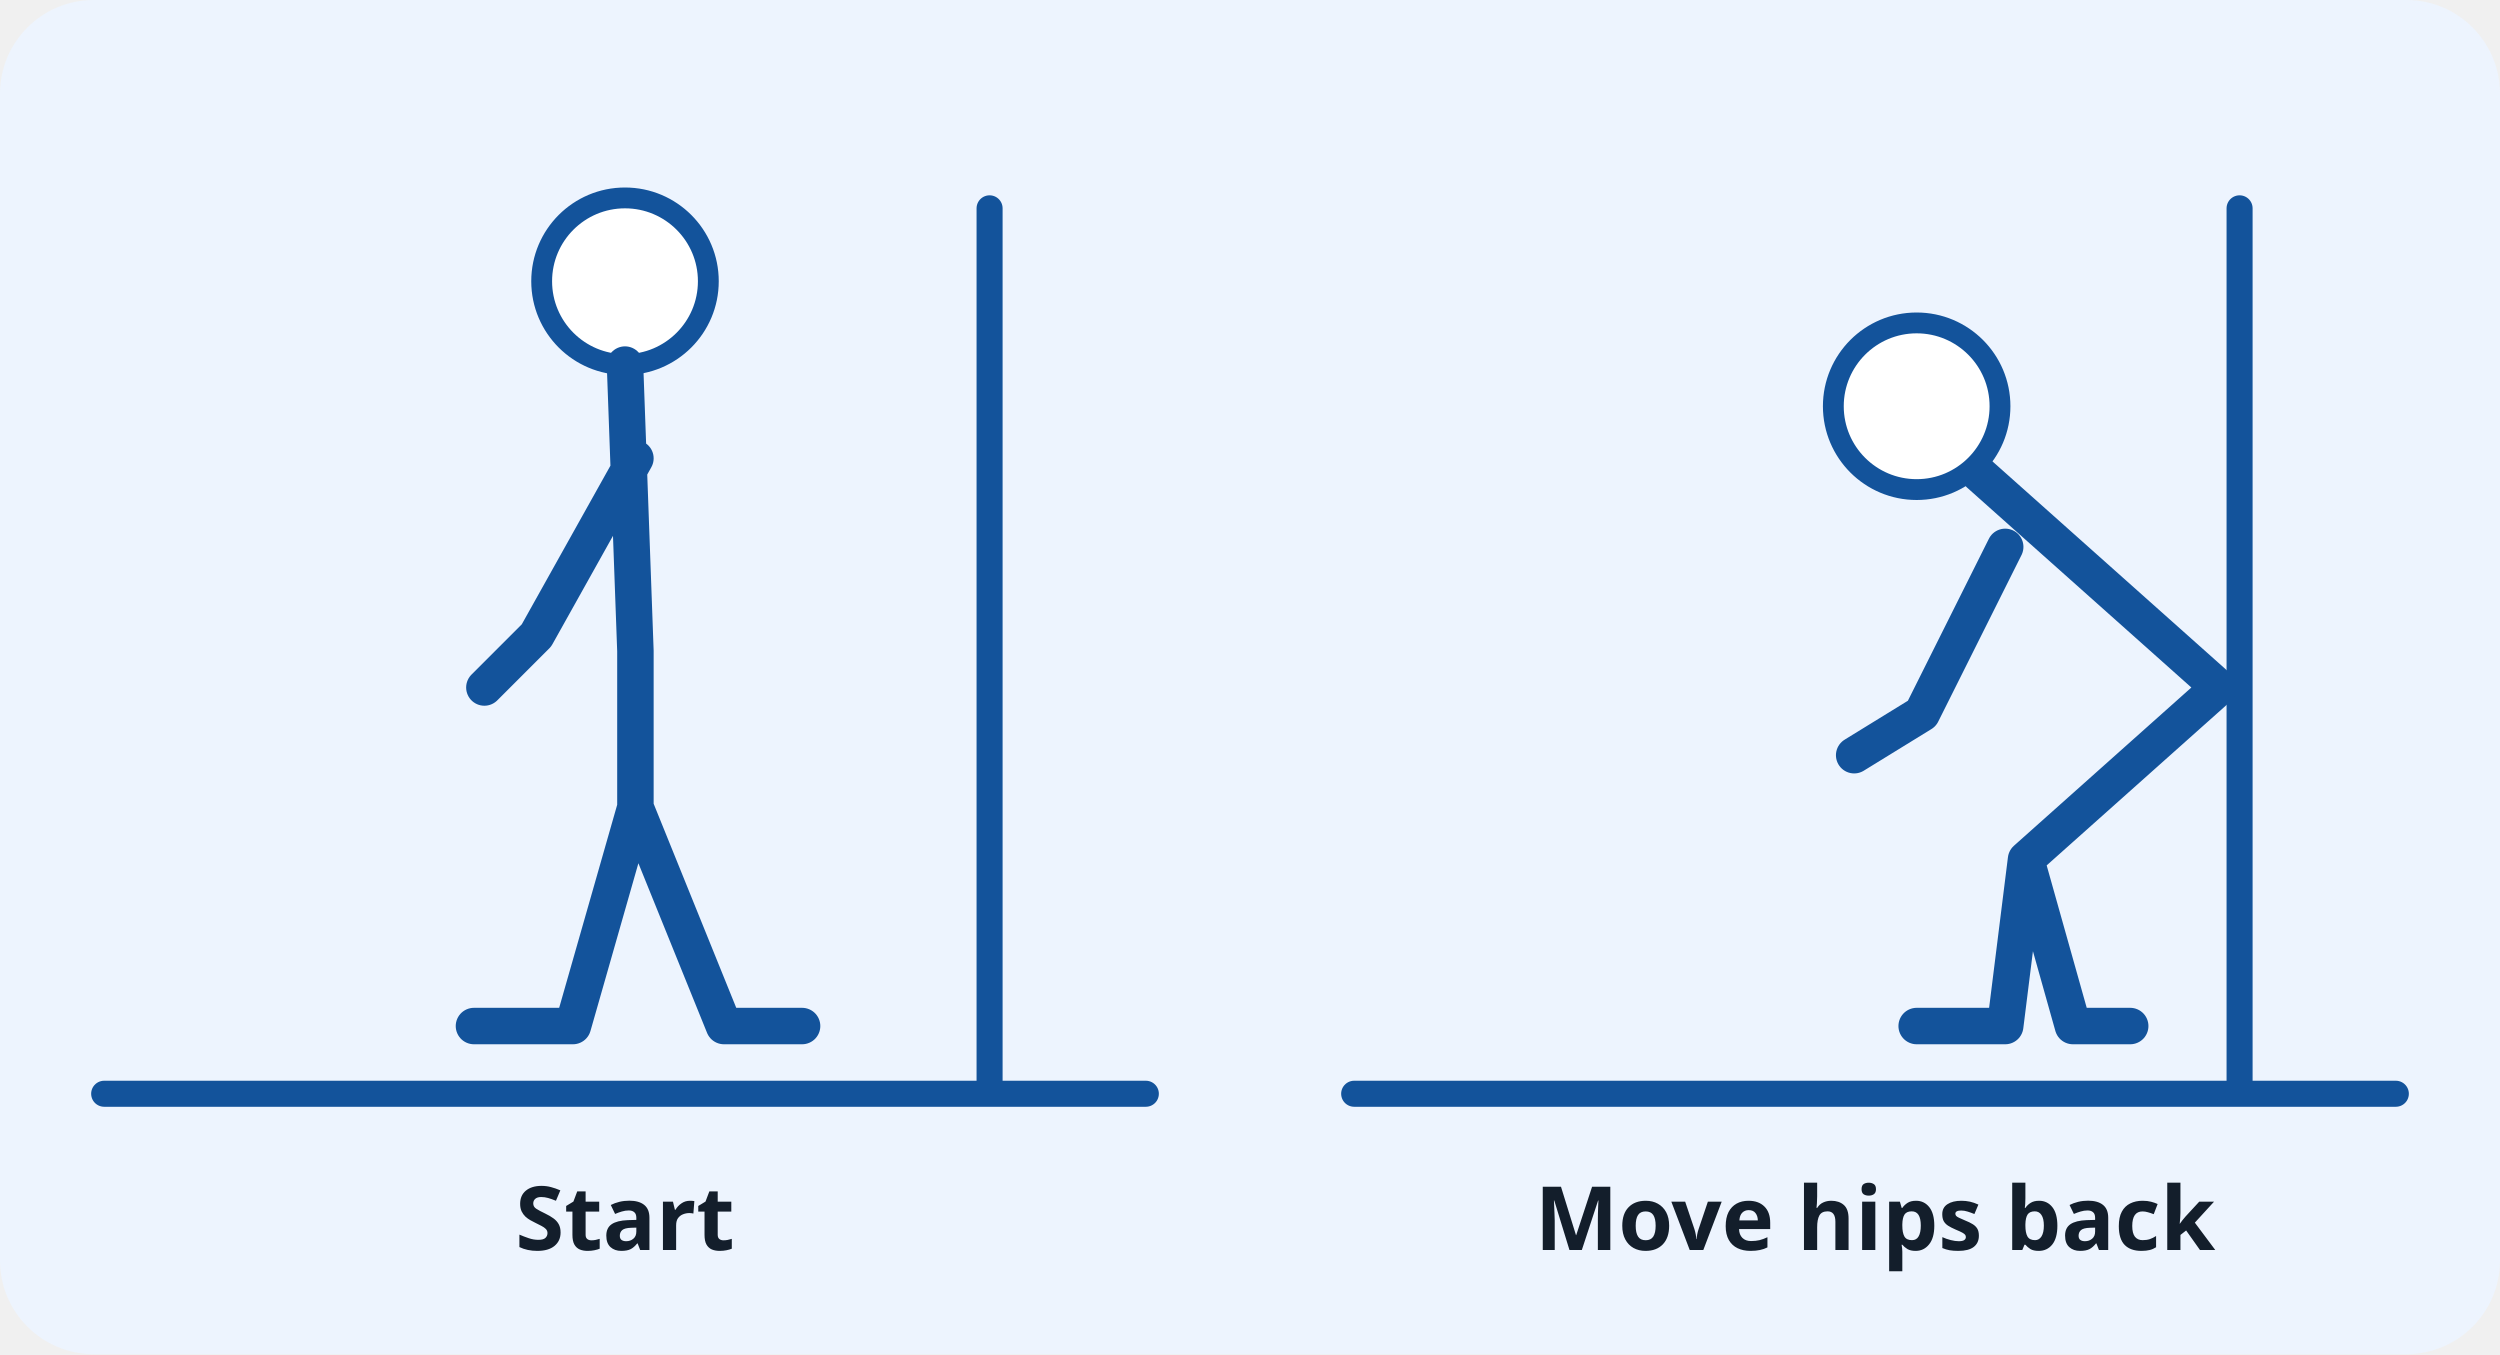
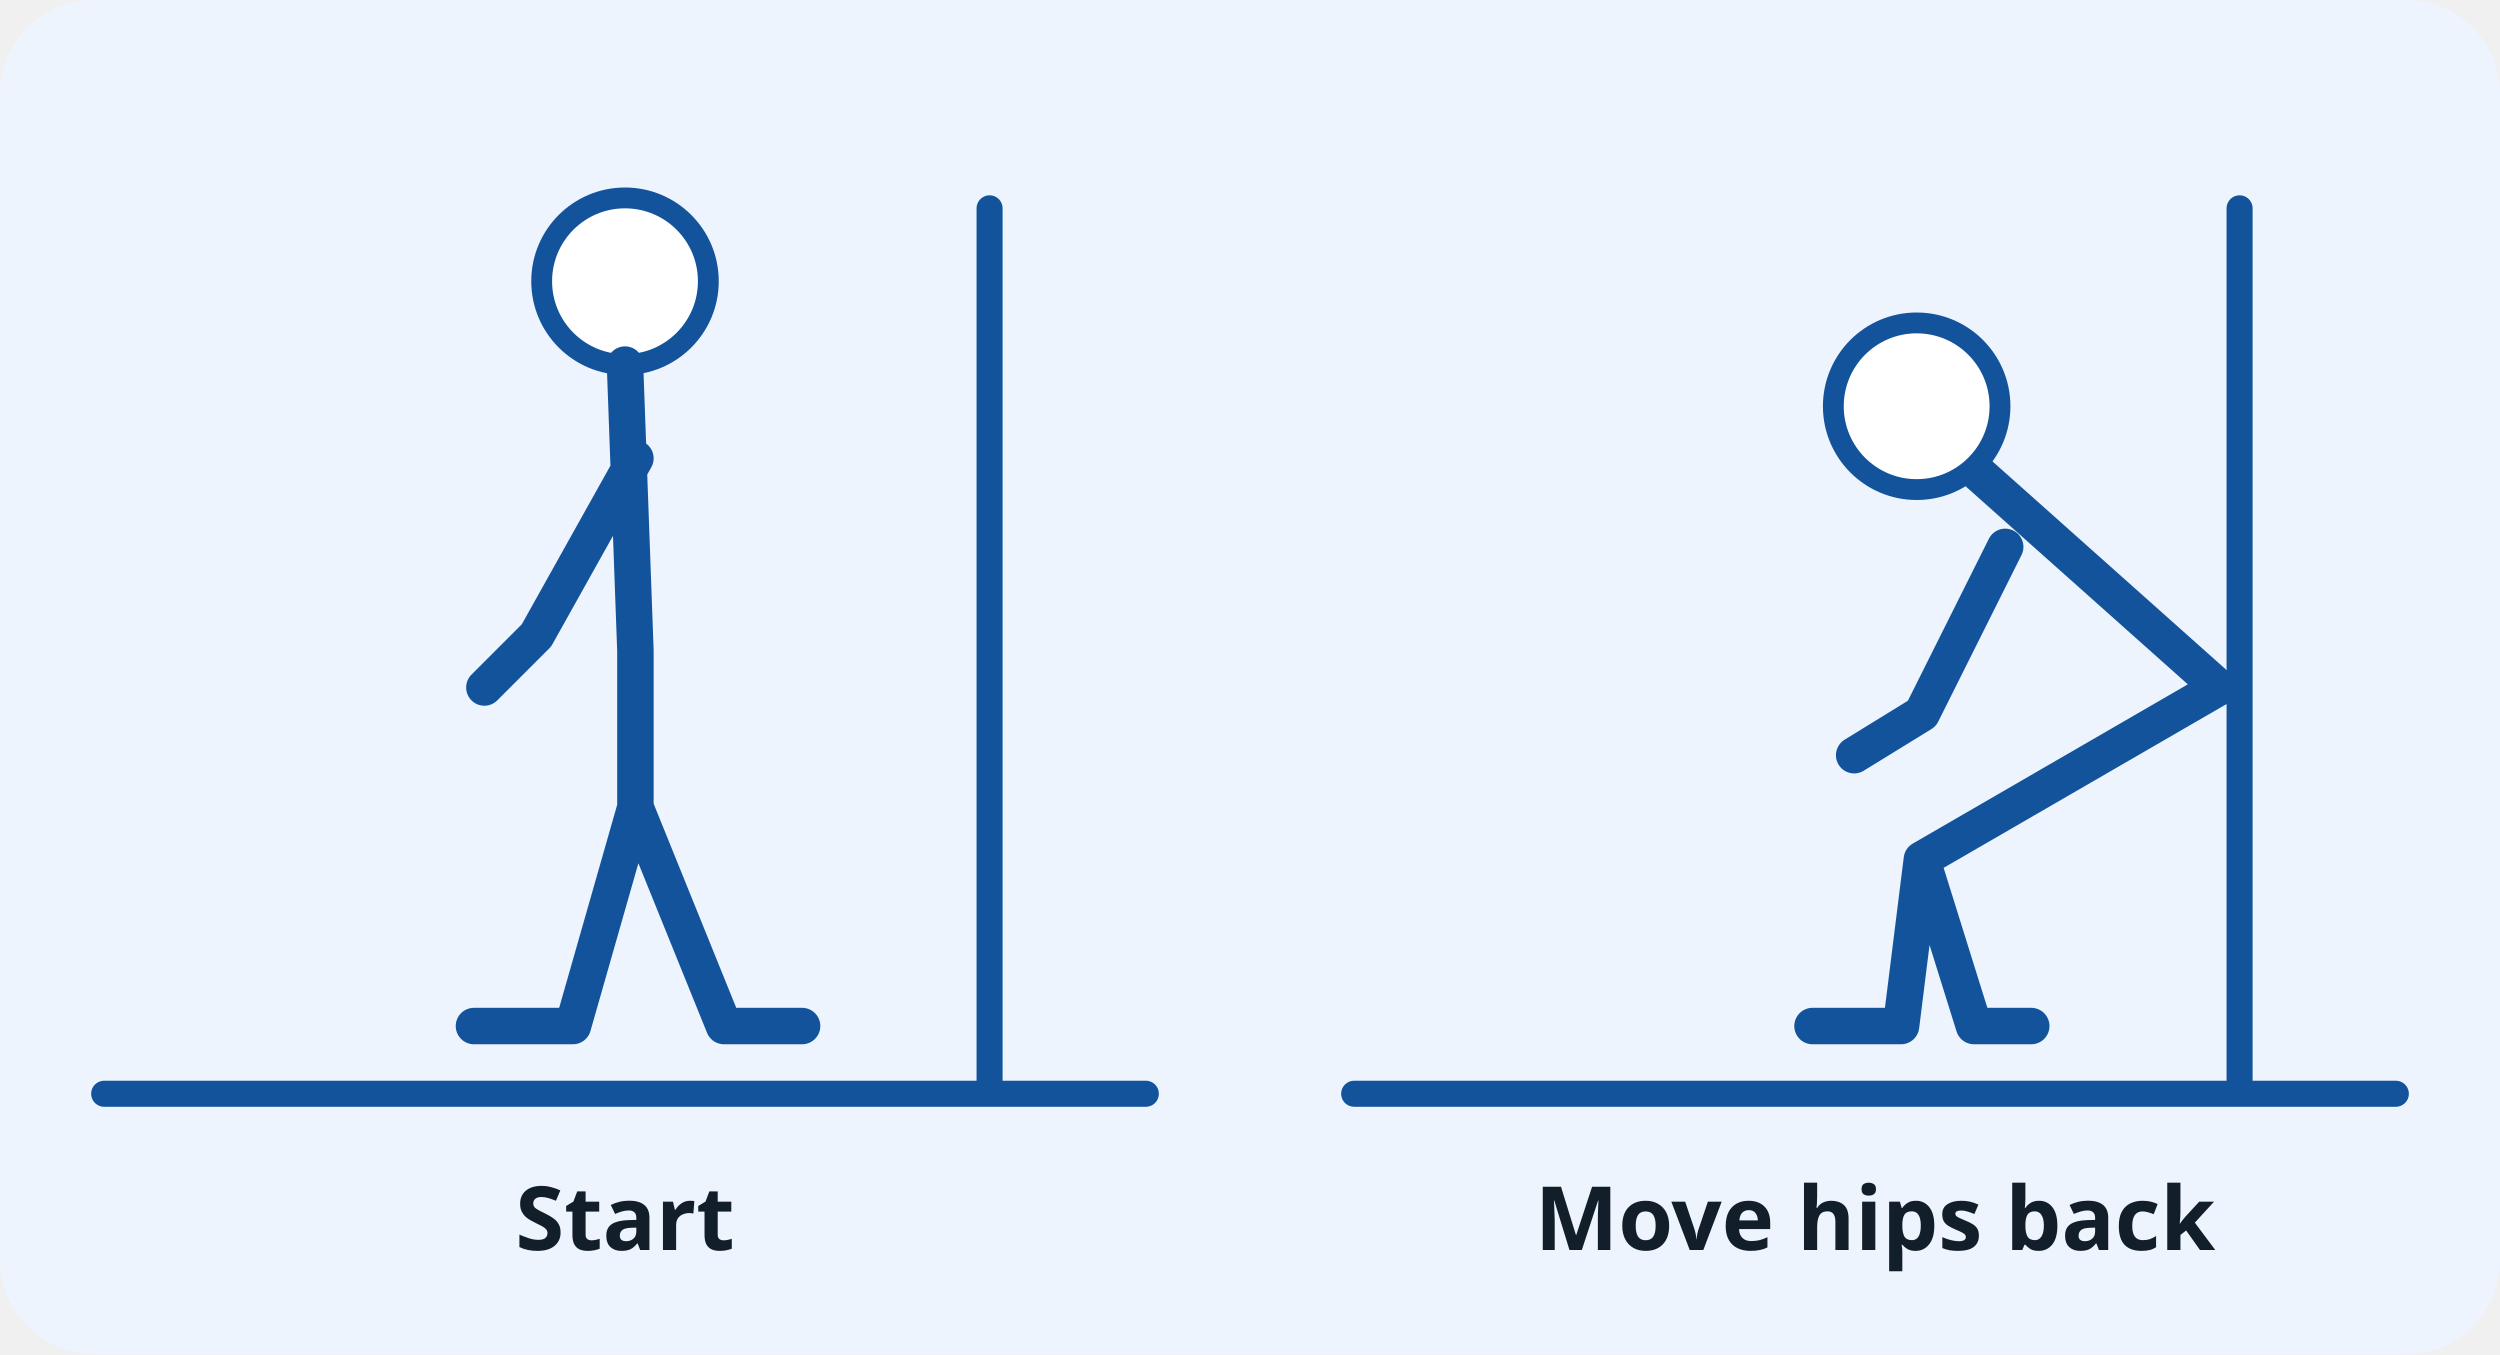
<svg xmlns="http://www.w3.org/2000/svg" viewBox="0 0 480 260" role="img" aria-labelledby="title desc">
  <rect width="480" height="260" rx="18" fill="#edf4fe" />
  <g fill="none" stroke="#13539b" stroke-linecap="round" stroke-linejoin="round">
    <path d="M190 40v170M430 40v170M20 210h200M260 210h200" stroke-width="5" />
    <circle cx="120" cy="54" r="16" fill="#ffffff" stroke-width="4" />
    <path d="M120 70 L122 125 L122 155 L110 197 L91 197 M122 155 L139 197 L154 197 M122 88 L103 122 L93 132" stroke-width="7" />
    <circle cx="368" cy="78" r="16" fill="#ffffff" stroke-width="4" />
-     <path d="M380 91 L426 132 L389 165 L385 197 L368 197 M389 165 L398 197 L409 197 M385 105 L369 137 L356 145" stroke-width="7" />
+     <path d="M380 91 L426 132 L369 165 L365 197 L348 197 M369 165 L379 197 L390 197 M385 105 L369 137 L356 145" stroke-width="7" />
  </g>
  <g fill="#131e2b" font-family="sans-serif" font-size="17" font-weight="600" text-anchor="middle">
    <text x="120" y="240">Start</text>
    <text x="360" y="240">Move hips back</text>
  </g>
</svg>
